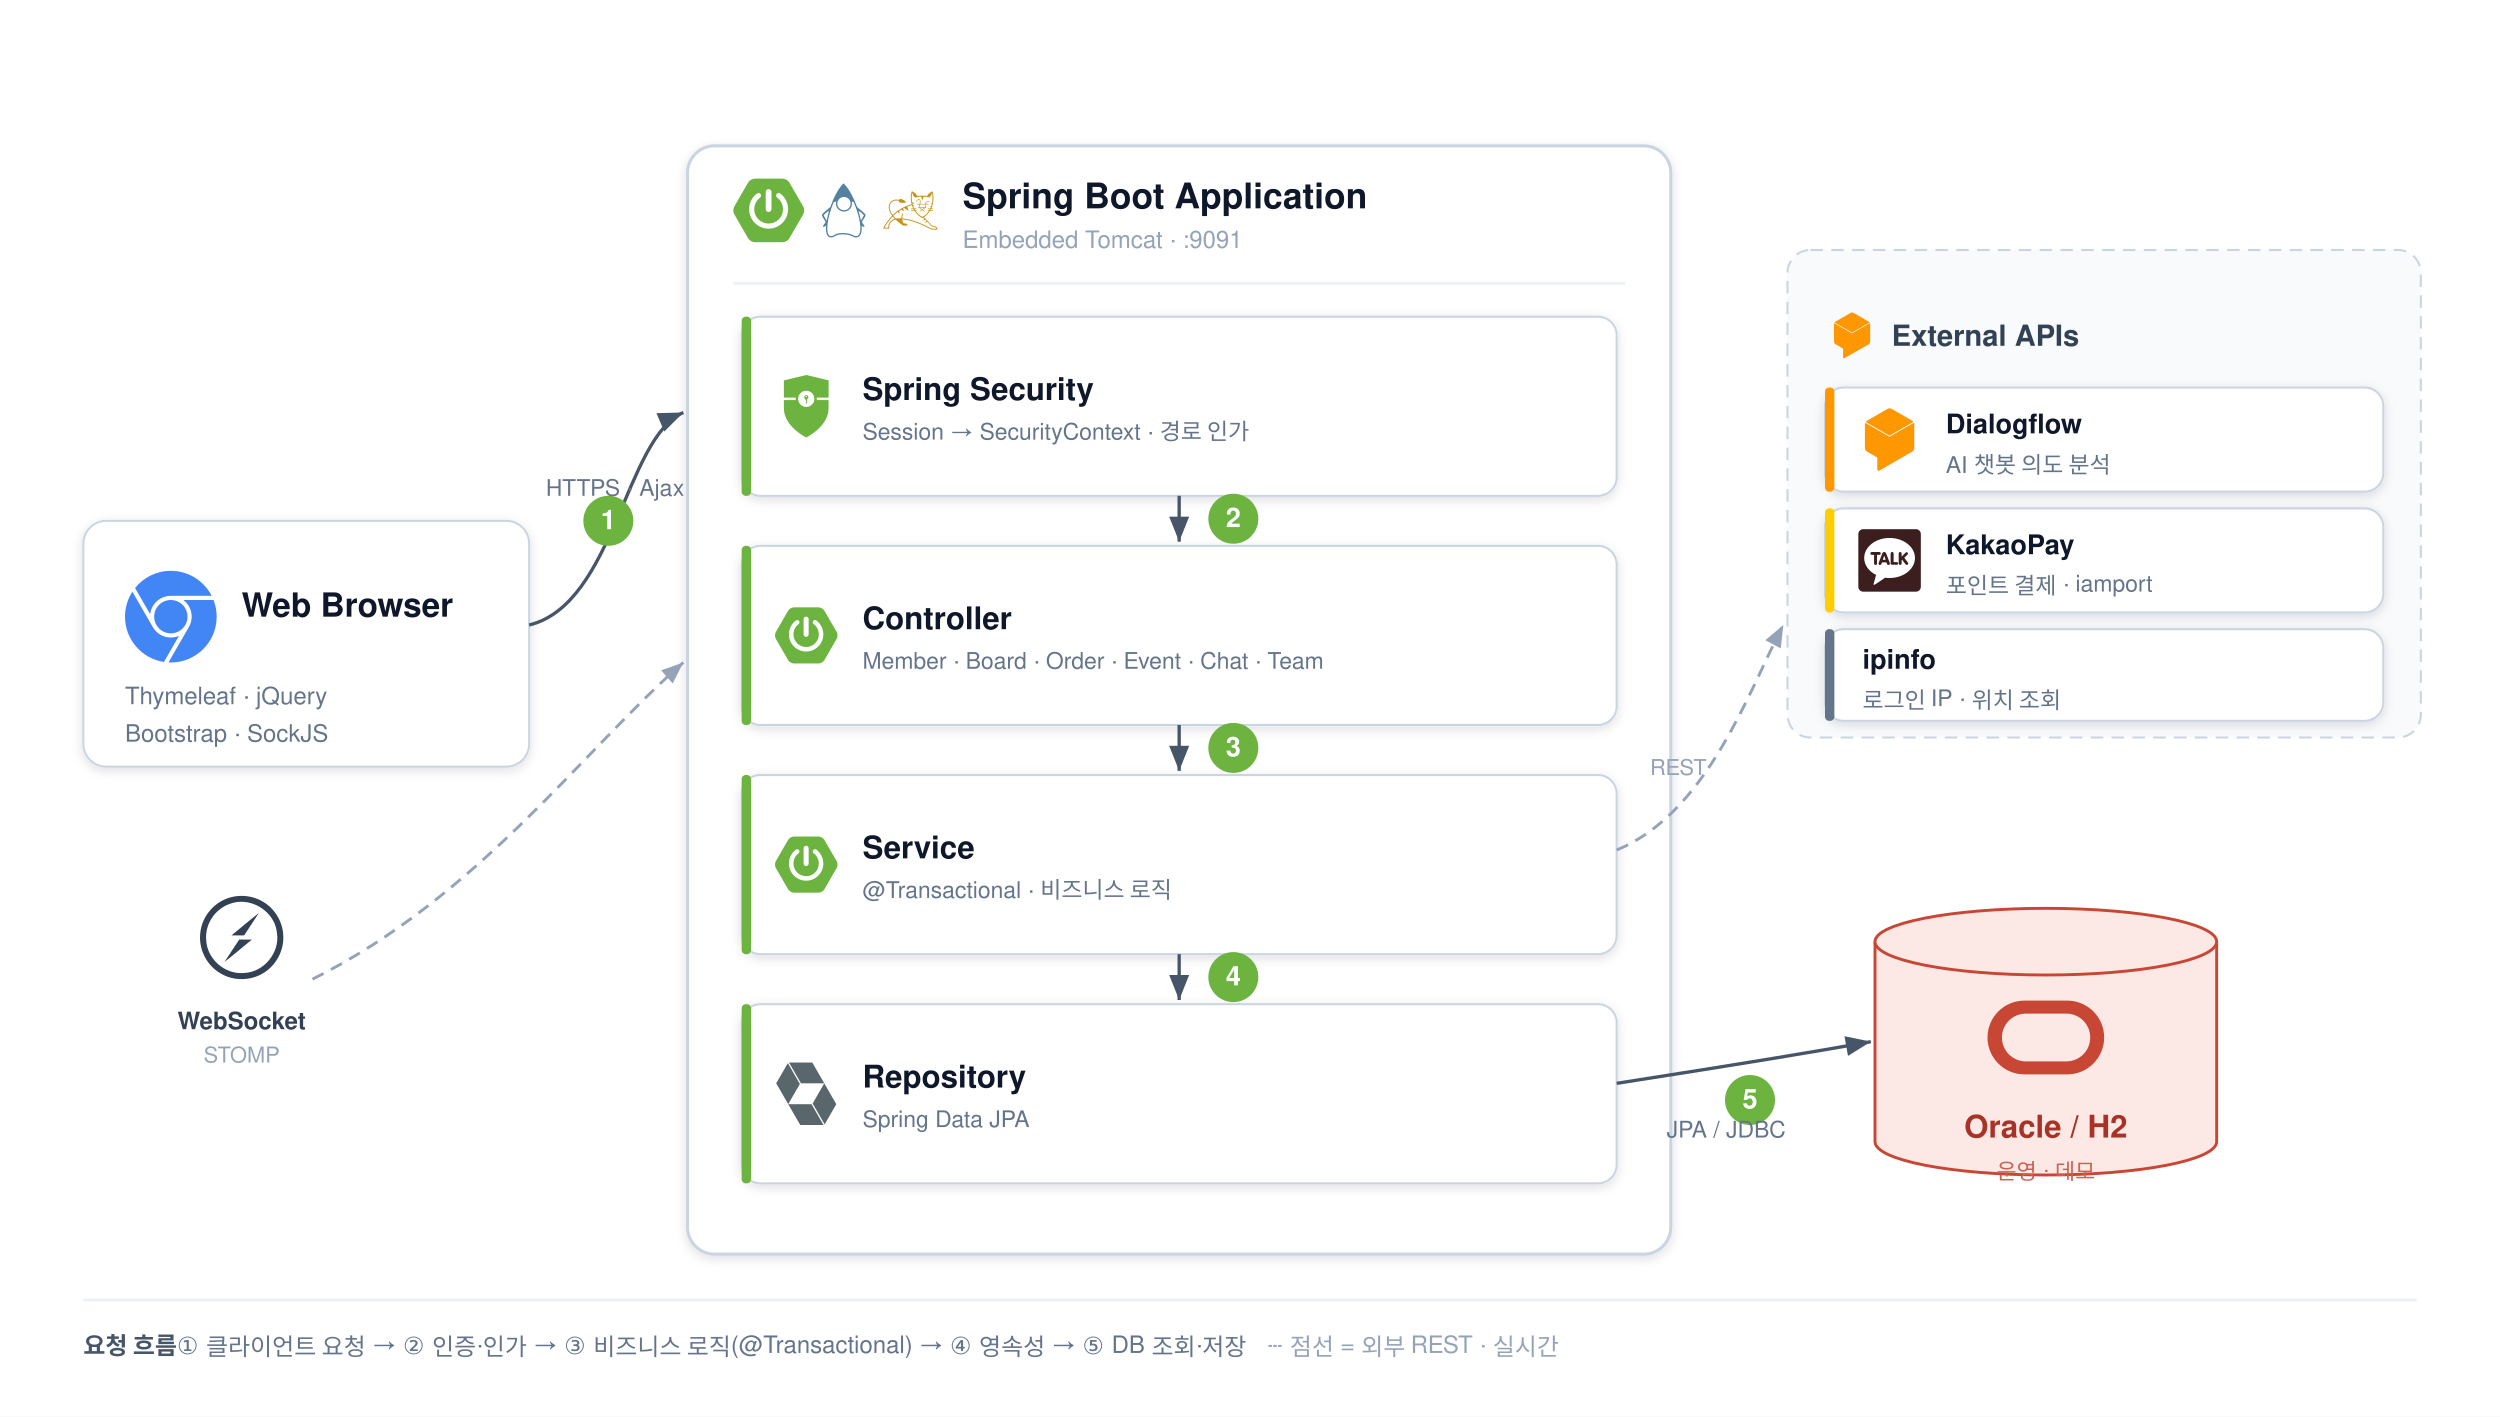
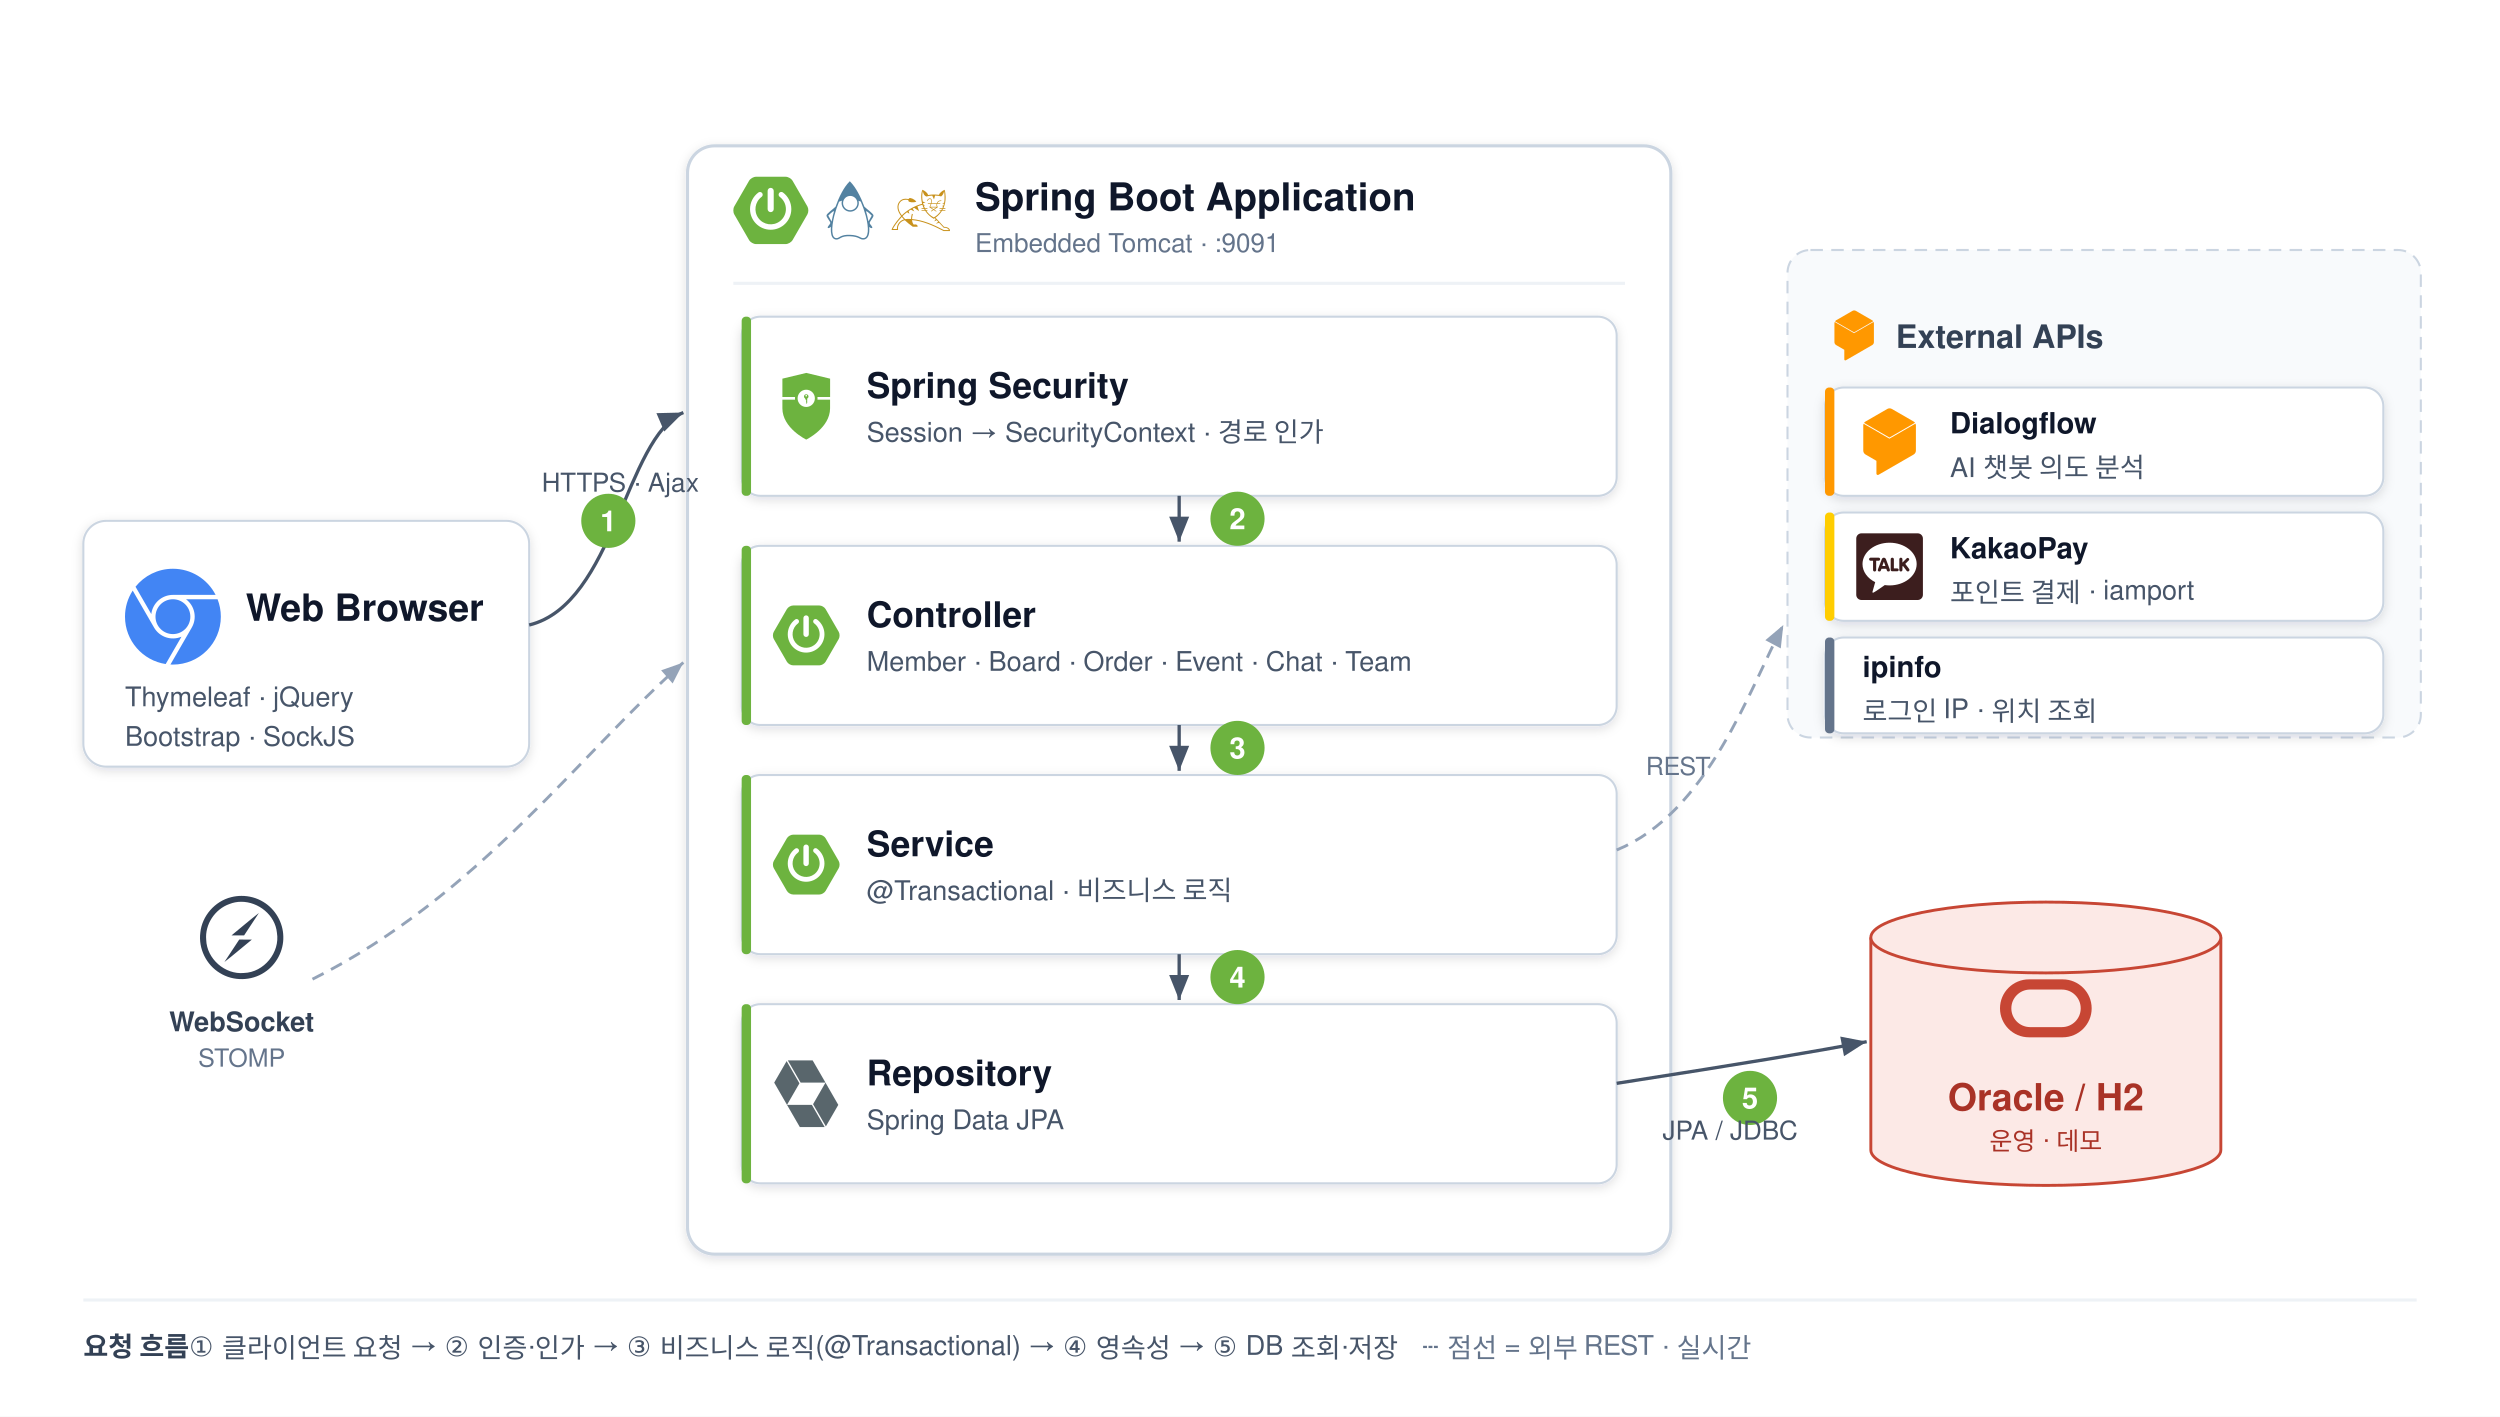
<svg xmlns="http://www.w3.org/2000/svg" viewBox="0 0 1200 680" font-family="'Segoe UI', Helvetica, Arial, sans-serif">
  <defs>
    <filter id="sh" x="-20%" y="-20%" width="140%" height="140%">
      <feDropShadow dx="0" dy="1.5" stdDeviation="2.5" flood-color="#0f172a" flood-opacity="0.13" />
    </filter>
    <marker id="a" markerWidth="10" markerHeight="10" refX="7.5" refY="3" orient="auto">
      <path d="M0,0 L7.5,3 L0,6 z" fill="#475569" />
    </marker>
    <marker id="ad" markerWidth="10" markerHeight="10" refX="7.5" refY="3" orient="auto">
      <path d="M0,0 L7.5,3 L0,6 z" fill="#94a3b8" />
    </marker>
  </defs>
  <rect width="1200" height="680" fill="#ffffff" />
  <rect x="40" y="250" width="214" height="118" rx="11" fill="#ffffff" stroke="#cbd5e1" filter="url(#sh)" />
-   <g transform="translate(60.0,274.0) scale(1.8333)" fill="#4285F4">
+   <g transform="translate(60.0,273.0) scale(1.9167)" fill="#4285F4">
    <path d="M12 0C8.21 0 4.831 1.757 2.632 4.501l3.953 6.848A5.454 5.454 0 0 1 12 6.545h10.691A12 12 0 0 0 12 0zM1.931 5.47A11.943 11.943 0 0 0 0 12c0 6.012 4.42 10.991 10.189 11.864l3.953-6.847a5.45 5.45 0 0 1-6.865-2.29zm13.342 2.166a5.446 5.446 0 0 1 1.45 7.09l.002.001h-.002l-5.344 9.257c.206.01.413.016.621.016 6.627 0 12-5.373 12-12 0-1.54-.29-3.011-.818-4.364zM12 16.364a4.364 4.364 0 1 1 0-8.728 4.364 4.364 0 0 1 0 8.728Z" />
  </g>
-   <text x="116" y="296" font-size="16" font-weight="700" fill="#0f172a">Web Browser</text>
-   <text x="60" y="338" font-size="11.5" fill="#64748b">Thymeleaf · jQuery</text>
-   <text x="60" y="356" font-size="11.5" fill="#64748b">Bootstrap · SockJS</text>
+   <text x="118" y="298" font-size="18" font-weight="700" fill="#0f172a">Web Browser</text>
+   <text x="60" y="339" font-size="13" fill="#475569">Thymeleaf · jQuery</text>
+   <text x="60" y="358" font-size="13" fill="#475569">Bootstrap · SockJS</text>
  <g transform="translate(96.0,430.0) scale(1.6667)" fill="#334155">
    <path d="M11.936.014a12.169 12.169 0 00-2.975.378C4.282 1.555.568 5.794.092 10.601c-.59 4.549 1.708 9.286 5.644 11.634 3.861 2.418 9.093 2.32 12.873-.223 3.397-2.206 5.512-6.228 5.386-10.284-.058-4.016-2.31-7.917-5.759-9.98C16.354.588 14.143.005 11.936.014zm-.063 1.696c4.945-.007 9.789 3.814 10.281 8.925.945 5.66-3.753 11.412-9.488 11.579-5.454.544-10.725-4.08-10.88-9.557-.407-4.434 2.516-8.835 6.698-10.3a9.113 9.113 0 013.388-.647zm5.091 3.225c-2.687 2.085-5.26 4.308-7.889 6.457 1.203.017 2.412.016 3.621.01 1.41-2.165 2.859-4.301 4.268-6.467zm-5.665 7.654c-1.41 2.166-2.86 4.309-4.27 6.474 2.693-2.08 5.255-4.32 7.902-6.456a255.413 255.413 0 00-3.632-.018z" />
  </g>
-   <text x="116" y="494" text-anchor="middle" font-size="11.5" font-weight="700" fill="#334155">WebSocket</text>
-   <text x="116" y="510" text-anchor="middle" font-size="10.5" fill="#94a3b8">STOMP</text>
+   <text x="116" y="495" text-anchor="middle" font-size="13" font-weight="700" fill="#334155">WebSocket</text>
+   <text x="116" y="512" text-anchor="middle" font-size="12" fill="#64748b">STOMP</text>
  <rect x="330" y="70" width="472" height="532" rx="13" fill="#ffffff" stroke="#cbd5e1" stroke-width="1.5" filter="url(#sh)" />
-   <g transform="translate(352.0,84.0) scale(1.4167)" fill="#6DB33F">
+   <g transform="translate(352.0,83.0) scale(1.5)" fill="#6DB33F">
    <path d="m23.693 10.706-4.73-8.184c-.409-.711-1.417-1.294-2.24-1.294H7.272c-.819 0-1.831.584-2.24 1.294L.307 10.706c-.409.711-.409 1.873 0 2.584l4.725 8.189c.409.711 1.417 1.294 2.24 1.294h9.455c.819 0 1.826-.584 2.24-1.294l4.725-8.189c.409-.711.409-1.873 0-2.584zM10.976 5.755c0-.536.438-.974.974-.974s.974.438.974.974v5.822c0 .537-.438.974-.974.974s-.974-.438-.974-.974zm.974 12.429c-3.643 0-6.608-2.965-6.608-6.608.005-2.09.993-4.052 2.668-5.304a.866.866 0 0 1 1.214.179.866.866 0 0 1-.179 1.214c-2.16 1.605-2.612 4.659-1.007 6.819 1.605 2.16 4.659 2.612 6.819 1.007 1.238-.918 1.967-2.372 1.967-3.916a4.897 4.897 0 0 0-1.986-3.925c-.386-.282-.466-.828-.184-1.214.282-.386.828-.466 1.214-.183 1.69 1.247 2.683 3.224 2.687 5.323 0 3.647-2.965 6.608-6.608 6.608z" />
  </g>
-   <g transform="translate(392.0,88.0) scale(1.0833)" fill="#5382A1">
+   <g transform="translate(394.0,87.0) scale(1.1667)" fill="#5382A1">
    <path d="M11.915 0 11.7.215C9.515 2.4 7.47 6.39 6.046 10.483c-1.064 1.024-3.633 2.81-3.711 3.551-.093.87 1.746 2.611 1.55 3.235-.198.625-1.304 1.408-1.014 1.939.1.188.823.011 1.277-.491a13.389 13.389 0 0 0-.017 2.14c.076.906.27 1.668.643 2.232.372.563.956.911 1.667.911.397 0 .727-.114 1.024-.264.298-.149.571-.33.91-.5.68-.34 1.634-.666 3.53-.604 1.903.062 2.872.39 3.559.704.687.314 1.15.664 1.925.664.767 0 1.395-.336 1.807-.9.412-.563.631-1.33.72-2.24.06-.623.055-1.32 0-2.066.454.45 1.117.604 1.213.424.29-.53-.816-1.314-1.013-1.937-.198-.624 1.642-2.366 1.549-3.236-.08-.748-2.707-2.568-3.748-3.586C16.428 6.374 14.308 2.394 12.13.215zm.175 6.038a2.95 2.95 0 0 1 2.943 2.942 2.95 2.95 0 0 1-2.943 2.943A2.95 2.95 0 0 1 9.148 8.98a2.95 2.95 0 0 1 2.942-2.942zM8.685 7.983a3.515 3.515 0 0 0-.145.997c0 1.951 1.6 3.55 3.55 3.55 1.95 0 3.55-1.598 3.55-3.55 0-.329-.046-.648-.132-.951.334.095.64.208.915.336a42.699 42.699 0 0 1 2.042 5.829c.678 2.545 1.01 4.92.846 6.607-.082.844-.29 1.51-.606 1.94-.315.431-.713.651-1.315.651-.593 0-.932-.27-1.673-.61-.741-.338-1.825-.694-3.792-.758-1.974-.064-3.073.293-3.821.669-.375.188-.659.373-.911.5s-.466.2-.752.2c-.53 0-.876-.209-1.16-.64-.285-.43-.474-1.101-.545-1.948-.141-1.693.176-4.069.823-6.614a43.155 43.155 0 0 1 1.934-5.783c.348-.167.749-.31 1.192-.425zm-3.382 4.362a.216.216 0 0 1 .13.031c-.166.56-.323 1.116-.463 1.665a33.849 33.849 0 0 0-.547 2.555 3.9 3.9 0 0 0-.2-.39c-.58-1.012-.914-1.642-1.16-2.08.315-.24 1.679-1.755 2.24-1.781zm13.394.01c.562.027 1.926 1.543 2.24 1.783-.246.438-.58 1.068-1.16 2.08a4.428 4.428 0 0 0-.163.309 32.354 32.354 0 0 0-.562-2.49 40.579 40.579 0 0 0-.482-1.652.216.216 0 0 1 .127-.03z" />
  </g>
-   <g transform="translate(424.0,88.0) scale(1.0833)" fill="#C8911B">
+   <g transform="translate(428.0,87.0) scale(1.1667)" fill="#C8911B">
    <path d="M12.66 3.494c-.377.637-.544 2.114-.502 3.162l-.005.004c.036.946.165 1.816.372 2.615-3.096.767-6.466 2.795-8.352 4.754-.882-1.19-1.232-2.168-1.336-2.908-.131-.936.092-1.794.646-2.482.867-1.077 2.098-1.153 3.365-.94-.025.2.001.391.081.51.335.494 2.135.668 3.21.189-.793-1.112-2.4-1.654-2.844-1.437a.762.762 0 00-.335.359c-.438-.078-.873-.137-1.19-.134-1.117.008-1.971.398-2.61 1.193-.628.78-.882 1.747-.734 2.8.14.996.633 2.055 1.46 3.154-.138.147-.27.293-.398.436C1.473 17.023 0 19.44 0 19.842v.207h2.658l-.046-.246c-.15-.793.15-1.785.763-2.526.386-.465 1.024-.996 2.027-1.241.891.87 2.027 1.794 3.291 2.685h1.976v-.208a.678.678 0 00-.327-.577c-.312-.204-.794-.232-1.237-.081-.421-.47-.658-1.098-.709-1.877 4.287.38 8.388 2.11 13.015 4.528h2.546l.033-.167c.048-.237-.082-.556-.346-.851-.456-.51-1.349-.752-2.095-.734-.514-.612-3.342-3.591-3.507-3.765a9.626 9.626 0 002.673-2.847h1.388v-.298H20.89a9.81 9.81 0 00.223-.419h.989v-.299h-.845c.628-1.359.975-2.918.942-4.625l.003.002c-.002-.468-.147-2.445-.415-2.989-.726.276-2.047 1.17-2.346 2.084a14.557 14.557 0 00-4.463.056c-.237-.984-1.423-1.736-2.318-2.16zm.164.577c.211 1.148.593 1.869 1.42 2.223.734-.21 1.58-.34 2.448-.388l.717 1.571.46-1.585c.876.029 1.736.142 2.485.349.762-.554 1.057-1.4 1.218-2.138.202.86.178 2.717.18 2.717a9.883 9.883 0 01-.158 1.988l-.824.35.726.11a9.19 9.19 0 01-.198.714l-.703.205.56.201c-.094.253-.2.5-.314.738h-1.16v.299h1.008a8.788 8.788 0 01-.238.419h-.77v.298h.583a8.634 8.634 0 01-2.921 2.748c-1.334-.664-2.341-1.634-3.079-2.748h.446v-.298h-.636a9.195 9.195 0 01-.236-.419h.872v-.299h-1.026a10.12 10.12 0 01-.46-1.094l.522-.147-.659-.263c-.066-.215-.127-.43-.18-.646l1.015-.069-1.16-.615c-.282-1.563-.225-3.08.062-4.221zm2.946 2.97c-.89 0-1.24.909-1.255.948l.252.094c.012-.033.302-.773 1.003-.773.154 0 .262.062.34.195.182.314.152.933 0 1.58h-1.227v.269h1.159a5.679 5.679 0 01-.496 1.225l-.064.112 1.537.967-.865.57.148.224.967-.637 1.043.681.143-.228-.967-.598 1.518-.986v-.001c-.318-.47-.42-.872-.286-1.329h.108l1.167-.001.002-.268h-1.175c.216-.51.52-.968 1.602-.968v-.27c-.999 0-1.596.397-1.883 1.238h-2.154c.15-.672.177-1.333-.046-1.715a.63.63 0 00-.57-.33zm.55 2.313h2.126c-.095.304-.057.763.178 1.157h-2.737c.166-.334.32-.74.433-1.157zm-3.683.321c.155.515.344.997.562 1.451h-.91v.299h1.06c.075.142.153.282.233.419H12.29v.298h1.478c.91 1.416 2.14 2.499 3.534 3.318a9.45 9.45 0 00.456-.28l.362.39-.61.938 1.04-.474.606.652-1.019.776 1.403-.363 1.905 2.05.16-.014c1.007-.086 1.58.46 1.73.63.112.124.179.237.215.326h-2.036c-4.67-2.437-8.771-4.155-13.127-4.53.01-.607.117-1.293.324-2.058l-.4-.108c-.213.786-.325 1.497-.338 2.134-.454-.03-.91-.046-1.371-.046-.391 0-.747.036-1.072.1a14.771 14.771 0 01-1.09-1.21c.546-.57 1.19-1.123 1.893-1.643l.967.668-.316-1.128c.297-.2.603-.394.914-.58l1.434.73-.673-1.162c.198-.106.398-.21.598-.31l2.007 1.346-.66-1.952a15.32 15.32 0 012.034-.667zm3.492 1.105h2.22l-1.084.715zM4.153 14.675c.273.337.577.678.91 1.021a4.104 4.104 0 00-2.007 1.316c-.629.76-.962 1.762-.886 2.622H.495c.337-.728 1.677-2.833 3.658-4.959z" />
  </g>
-   <text x="462" y="100" font-size="17" font-weight="700" fill="#0f172a">Spring Boot Application</text>
-   <text x="462" y="119" font-size="11.5" fill="#94a3b8">Embedded Tomcat · :9091</text>
+   <text x="468" y="101" font-size="18.5" font-weight="700" fill="#0f172a">Spring Boot Application</text>
+   <text x="468" y="121" font-size="12.5" fill="#64748b">Embedded Tomcat · :9091</text>
  <line x1="352" y1="136" x2="780" y2="136" stroke="#eef2f6" stroke-width="1.5" />
  <rect x="356" y="152" width="420" height="86" rx="9" fill="#ffffff" stroke="#cbd5e1" filter="url(#sh)" />
  <rect x="356" y="152" width="4.5" height="86" rx="2" fill="#6DB33F" />
-   <g transform="translate(372.0,180.0) scale(1.25)" fill="#6DB33F">
+   <g transform="translate(371.0,179.0) scale(1.3333)" fill="#6DB33F">
    <path d="M20.59 2.066 11.993 0 3.41 2.066v6.612h4.557a3.804 3.804 0 0 0 0 .954H3.41v3.106C3.41 19.867 11.994 24 11.994 24s8.582-4.133 8.582-11.258V9.635h-4.545a3.616 3.616 0 0 0 0-.954h4.558zM12 12.262h-.006a3.109 3.109 0 1 1 .006 0zm-.006-4.579a.804.804 0 0 0-.37 1.52v.208l.238.237v.159l.159.159v.159l-.14.14.15.246v.159l-.16.189.223.222.246-.246V9.218a.804.804 0 0 0-.346-1.535zm0 .836a.299.299 0 1 1 .298-.299.299.299 0 0 1-.298.3z" />
  </g>
-   <text x="414" y="192" font-size="15" font-weight="700" fill="#0f172a">Spring Security</text>
-   <text x="414" y="211" font-size="11" fill="#64748b">Session → SecurityContext · 경로 인가</text>
+   <text x="416" y="191" font-size="17" font-weight="700" fill="#0f172a">Spring Security</text>
+   <text x="416" y="212" font-size="13" fill="#475569">Session → SecurityContext · 경로 인가</text>
  <rect x="356" y="262" width="420" height="86" rx="9" fill="#ffffff" stroke="#cbd5e1" filter="url(#sh)" />
  <rect x="356" y="262" width="4.5" height="86" rx="2" fill="#6DB33F" />
-   <g transform="translate(372.0,290.0) scale(1.25)" fill="#6DB33F">
+   <g transform="translate(371.0,289.0) scale(1.3333)" fill="#6DB33F">
    <path d="m23.693 10.706-4.73-8.184c-.409-.711-1.417-1.294-2.24-1.294H7.272c-.819 0-1.831.584-2.24 1.294L.307 10.706c-.409.711-.409 1.873 0 2.584l4.725 8.189c.409.711 1.417 1.294 2.24 1.294h9.455c.819 0 1.826-.584 2.24-1.294l4.725-8.189c.409-.711.409-1.873 0-2.584zM10.976 5.755c0-.536.438-.974.974-.974s.974.438.974.974v5.822c0 .537-.438.974-.974.974s-.974-.438-.974-.974zm.974 12.429c-3.643 0-6.608-2.965-6.608-6.608.005-2.09.993-4.052 2.668-5.304a.866.866 0 0 1 1.214.179.866.866 0 0 1-.179 1.214c-2.16 1.605-2.612 4.659-1.007 6.819 1.605 2.16 4.659 2.612 6.819 1.007 1.238-.918 1.967-2.372 1.967-3.916a4.897 4.897 0 0 0-1.986-3.925c-.386-.282-.466-.828-.184-1.214.282-.386.828-.466 1.214-.183 1.69 1.247 2.683 3.224 2.687 5.323 0 3.647-2.965 6.608-6.608 6.608z" />
  </g>
-   <text x="414" y="302" font-size="15" font-weight="700" fill="#0f172a">Controller</text>
-   <text x="414" y="321" font-size="11" fill="#64748b">Member · Board · Order · Event · Chat · Team</text>
+   <text x="416" y="301" font-size="17" font-weight="700" fill="#0f172a">Controller</text>
+   <text x="416" y="322" font-size="13" fill="#475569">Member · Board · Order · Event · Chat · Team</text>
  <rect x="356" y="372" width="420" height="86" rx="9" fill="#ffffff" stroke="#cbd5e1" filter="url(#sh)" />
  <rect x="356" y="372" width="4.5" height="86" rx="2" fill="#6DB33F" />
-   <g transform="translate(372.0,400.0) scale(1.25)" fill="#6DB33F">
+   <g transform="translate(371.0,399.0) scale(1.3333)" fill="#6DB33F">
    <path d="m23.693 10.706-4.73-8.184c-.409-.711-1.417-1.294-2.24-1.294H7.272c-.819 0-1.831.584-2.24 1.294L.307 10.706c-.409.711-.409 1.873 0 2.584l4.725 8.189c.409.711 1.417 1.294 2.24 1.294h9.455c.819 0 1.826-.584 2.24-1.294l4.725-8.189c.409-.711.409-1.873 0-2.584zM10.976 5.755c0-.536.438-.974.974-.974s.974.438.974.974v5.822c0 .537-.438.974-.974.974s-.974-.438-.974-.974zm.974 12.429c-3.643 0-6.608-2.965-6.608-6.608.005-2.09.993-4.052 2.668-5.304a.866.866 0 0 1 1.214.179.866.866 0 0 1-.179 1.214c-2.16 1.605-2.612 4.659-1.007 6.819 1.605 2.16 4.659 2.612 6.819 1.007 1.238-.918 1.967-2.372 1.967-3.916a4.897 4.897 0 0 0-1.986-3.925c-.386-.282-.466-.828-.184-1.214.282-.386.828-.466 1.214-.183 1.69 1.247 2.683 3.224 2.687 5.323 0 3.647-2.965 6.608-6.608 6.608z" />
  </g>
-   <text x="414" y="412" font-size="15" font-weight="700" fill="#0f172a">Service</text>
-   <text x="414" y="431" font-size="11" fill="#64748b">@Transactional · 비즈니스 로직</text>
+   <text x="416" y="411" font-size="17" font-weight="700" fill="#0f172a">Service</text>
+   <text x="416" y="432" font-size="13" fill="#475569">@Transactional · 비즈니스 로직</text>
  <rect x="356" y="482" width="420" height="86" rx="9" fill="#ffffff" stroke="#cbd5e1" filter="url(#sh)" />
  <rect x="356" y="482" width="4.5" height="86" rx="2" fill="#6DB33F" />
-   <g transform="translate(372.0,510.0) scale(1.25)" fill="#59666C">
+   <g transform="translate(371.0,509.0) scale(1.3333)" fill="#59666C">
    <path d="M5.365 0L9.98 7.994h8.95L14.31 0H5.366zm-.431.248L.46 7.994l4.613 8.008L9.55 8.24 4.934.248zm13.992 7.75l-4.475 7.76 4.617 7.992 4.471-7.744-4.613-8.008zm-4.905 8.006l-8.95.002L9.688 24h8.946l-4.615-7.994.001-.002Z" />
  </g>
-   <text x="414" y="522" font-size="15" font-weight="700" fill="#0f172a">Repository</text>
-   <text x="414" y="541" font-size="11" fill="#64748b">Spring Data JPA</text>
+   <text x="416" y="521" font-size="17" font-weight="700" fill="#0f172a">Repository</text>
+   <text x="416" y="542" font-size="13" fill="#475569">Spring Data JPA</text>
  <rect x="858" y="120" width="304" height="234" rx="11" fill="#f8fafc" stroke="#cbd5e1" stroke-dasharray="6 4" />
-   <g transform="translate(878.0,150.0) scale(0.9167)" fill="#FF9800">
+   <g transform="translate(878.0,149.0) scale(1)" fill="#FF9800">
    <path d="M11.996 0a1.639 1.639 0 0 0-.82.22L3.344 4.74a1.648 1.648 0 0 0-.535.498l9.136 5.28 9.213-5.32a1.652 1.652 0 0 0-.51-.458L12.818.22a1.639 1.639 0 0 0-.822-.22zm9.336 5.5l-9.387 5.422-9.3-5.373a1.648 1.648 0 0 0-.12.615v9.043a1.643 1.643 0 0 0 .819 1.42l3.918 2.266v4.617a.493.493 0 0 0 .74.424l12.654-7.303a1.639 1.639 0 0 0 .819-1.42V6.162a1.652 1.652 0 0 0-.143-.662z" />
  </g>
-   <text x="908" y="166" font-size="14" font-weight="700" fill="#334155">External APIs</text>
-   <rect x="876" y="186" width="268" height="50" rx="9" fill="#ffffff" stroke="#cbd5e1" filter="url(#sh)" />
-   <rect x="876" y="186" width="4.5" height="50" rx="2" fill="#FF9800" />
-   <g transform="translate(892.0,196.0) scale(1.25)" fill="#FF9800">
+   <text x="910" y="167" font-size="15.5" font-weight="700" fill="#334155">External APIs</text>
+   <rect x="876" y="186" width="268" height="52" rx="9" fill="#ffffff" stroke="#cbd5e1" filter="url(#sh)" />
+   <rect x="876" y="186" width="4.5" height="52" rx="2" fill="#FF9800" />
+   <g transform="translate(891.0,196.0) scale(1.3333)" fill="#FF9800">
    <path d="M11.996 0a1.639 1.639 0 0 0-.82.22L3.344 4.74a1.648 1.648 0 0 0-.535.498l9.136 5.28 9.213-5.32a1.652 1.652 0 0 0-.51-.458L12.818.22a1.639 1.639 0 0 0-.822-.22zm9.336 5.5l-9.387 5.422-9.3-5.373a1.648 1.648 0 0 0-.12.615v9.043a1.643 1.643 0 0 0 .819 1.42l3.918 2.266v4.617a.493.493 0 0 0 .74.424l12.654-7.303a1.639 1.639 0 0 0 .819-1.42V6.162a1.652 1.652 0 0 0-.143-.662z" />
  </g>
-   <text x="934" y="208" font-size="13" font-weight="700" fill="#0f172a">Dialogflow</text>
-   <text x="934" y="227" font-size="11" fill="#64748b">AI 챗봇 의도 분석</text>
-   <rect x="876" y="244" width="268" height="50" rx="9" fill="#ffffff" stroke="#cbd5e1" filter="url(#sh)" />
-   <rect x="876" y="244" width="4.5" height="50" rx="2" fill="#FFCD00" />
-   <g transform="translate(892.0,254.0) scale(1.25)" fill="#3C1E1E">
+   <text x="936" y="208" font-size="14" font-weight="700" fill="#0f172a">Dialogflow</text>
+   <text x="936" y="229" font-size="13" fill="#475569">AI 챗봇 의도 분석</text>
+   <rect x="876" y="246" width="268" height="52" rx="9" fill="#ffffff" stroke="#cbd5e1" filter="url(#sh)" />
+   <rect x="876" y="246" width="4.5" height="52" rx="2" fill="#FFCD00" />
+   <g transform="translate(891.0,256.0) scale(1.3333)" fill="#3C1E1E">
    <path d="M22.125 0H1.875C.839 0 0 .839 0 1.875v20.25C0 23.161.839 24 1.875 24h20.25C23.161 24 24 23.161 24 22.125V1.875C24 .839 23.161 0 22.125 0zM12 18.75c-.591 0-1.17-.041-1.732-.121-.563.397-3.813 2.68-4.12 2.723 0 0-.126.049-.233-.014s-.088-.228-.088-.228c.032-.22.843-3.018.992-3.533-2.745-1.36-4.57-3.769-4.57-6.513C2.25 6.817 6.615 3.375 12 3.375s9.75 3.442 9.75 7.688c0 4.246-4.365 7.688-9.75 7.688zM8.05 9.867h-.878v3.342c0 .296-.252.537-.562.537s-.562-.241-.562-.537V9.867h-.878c-.304 0-.552-.247-.552-.551s.248-.551.552-.551h2.88c.304 0 .552.247.552.551s-.248.551-.552.551zm10.988 2.957a.558.558 0 0 1 .108.417.559.559 0 0 1-.218.371.557.557 0 0 1-.338.114.558.558 0 0 1-.449-.224l-1.319-1.748-.195.195v1.227a.564.564 0 0 1-.563.563.563.563 0 0 1-.562-.562V9.328c0-.31.252-.562.562-.562s.562.252.562.562v1.209l1.569-1.569c.081-.081.192-.125.312-.125.14 0 .281.061.387.166.099.098.157.225.165.357.008.133-.036.254-.124.343l-1.282 1.282 1.385 1.834zm-8.35-3.502c-.095-.27-.383-.547-.75-.556-.366.008-.654.286-.749.555l-1.345 3.542c-.171.53-.022.727.133.799a.857.857 0 0 0 .358.078c.235 0 .414-.095.468-.248l.279-.73 1.715 0.0.279.729c.054.153.234.248.468.248a.86.86 0 0 0 .358-.077c.155-.071.304-.268.133-.8l-1.345-3.54zm-1.312 2.443l.562-1.596.562 1.596H9.376zm5.906 1.384c0 .284-.242.516-.539.516h-1.805c-.297 0-.539-.231-.539-.516V9.328c0-.31.258-.562.574-.562s.574.252.574.562v3.305h1.195c.297 0 .539.231.539.516z" />
  </g>
-   <text x="934" y="266" font-size="13" font-weight="700" fill="#0f172a">KakaoPay</text>
-   <text x="934" y="285" font-size="11" fill="#64748b">포인트 결제 · iamport</text>
-   <rect x="876" y="302" width="268" height="44" rx="9" fill="#ffffff" stroke="#cbd5e1" filter="url(#sh)" />
-   <rect x="876" y="302" width="4.5" height="44" rx="2" fill="#64748b" />
-   <text x="894" y="321" font-size="13" font-weight="700" fill="#0f172a">ipinfo</text>
-   <text x="894" y="340" font-size="11" fill="#64748b">로그인 IP · 위치 조회</text>
-   <path d="M900,452 V548 a82,16 0 0 0 164,0 V452" fill="#FCE9E6" stroke="#C74634" stroke-width="1.4" />
-   <ellipse cx="982" cy="452" rx="82" ry="16" fill="#FCE9E6" stroke="#C74634" stroke-width="1.4" />
-   <g transform="translate(954.0,470.0) scale(2.3333)" fill="#C74634">
+   <text x="936" y="268" font-size="14" font-weight="700" fill="#0f172a">KakaoPay</text>
+   <text x="936" y="289" font-size="13" fill="#475569">포인트 결제 · iamport</text>
+   <rect x="876" y="306" width="268" height="46" rx="9" fill="#ffffff" stroke="#cbd5e1" filter="url(#sh)" />
+   <rect x="876" y="306" width="4.5" height="46" rx="2" fill="#64748b" />
+   <text x="894" y="325" font-size="14" font-weight="700" fill="#0f172a">ipinfo</text>
+   <text x="894" y="346" font-size="13" fill="#475569">로그인 IP · 위치 조회</text>
+   <path d="M898,450 V552 a84,17 0 0 0 168,0 V450" fill="#FCE9E6" stroke="#C74634" stroke-width="1.4" />
+   <ellipse cx="982" cy="450" rx="84" ry="17" fill="#FCE9E6" stroke="#C74634" stroke-width="1.4" />
+   <g transform="translate(960.0,462.0) scale(1.8333)" fill="#C74634">
    <path d="M16.412 4.412h-8.82a7.588 7.588 0 0 0-.008 15.176h8.828a7.588 7.588 0 0 0 0-15.176zm-.193 12.502H7.786a4.915 4.915 0 0 1 0-9.828h8.433a4.914 4.914 0 1 1 0 9.828z" />
  </g>
-   <text x="982" y="546" text-anchor="middle" font-size="15" font-weight="700" fill="#a93226">Oracle / H2</text>
-   <text x="982" y="566" text-anchor="middle" font-size="10.5" fill="#cd6155">운영 · 데모</text>
+   <text x="982" y="533" text-anchor="middle" font-size="18" font-weight="700" fill="#a93226">Oracle / H2</text>
+   <text x="982" y="552" text-anchor="middle" font-size="12" fill="#a93226">운영 · 데모</text>
  <path d="M254,300 C295,290 300,210 328,198" fill="none" stroke="#475569" stroke-width="1.6" marker-end="url(#a)" />
-   <circle cx="292" cy="250" r="12" fill="#6DB33F" />
-   <text x="292" y="254" text-anchor="middle" font-size="13" font-weight="700" fill="#fff">1</text>
-   <text x="262" y="238" font-size="11" fill="#64748b">HTTPS · Ajax</text>
+   <circle cx="292" cy="250" r="13" fill="#6DB33F" />
+   <text x="292" y="255" text-anchor="middle" font-size="14" font-weight="700" fill="#fff">1</text>
+   <text x="260" y="236" font-size="12.5" fill="#475569">HTTPS · Ajax</text>
  <line x1="566" y1="238" x2="566" y2="260" stroke="#475569" stroke-width="1.6" marker-end="url(#a)" />
-   <circle cx="592" cy="249" r="12" fill="#6DB33F" />
-   <text x="592" y="253" text-anchor="middle" font-size="13" font-weight="700" fill="#fff">2</text>
+   <circle cx="594" cy="249" r="13" fill="#6DB33F" />
+   <text x="594" y="254" text-anchor="middle" font-size="14" font-weight="700" fill="#fff">2</text>
  <line x1="566" y1="348" x2="566" y2="370" stroke="#475569" stroke-width="1.6" marker-end="url(#a)" />
-   <circle cx="592" cy="359" r="12" fill="#6DB33F" />
-   <text x="592" y="363" text-anchor="middle" font-size="13" font-weight="700" fill="#fff">3</text>
+   <circle cx="594" cy="359" r="13" fill="#6DB33F" />
+   <text x="594" y="364" text-anchor="middle" font-size="14" font-weight="700" fill="#fff">3</text>
  <line x1="566" y1="458" x2="566" y2="480" stroke="#475569" stroke-width="1.6" marker-end="url(#a)" />
-   <circle cx="592" cy="469" r="12" fill="#6DB33F" />
-   <text x="592" y="473" text-anchor="middle" font-size="13" font-weight="700" fill="#fff">4</text>
-   <path d="M776,520 C840,510 870,505 898,500" fill="none" stroke="#475569" stroke-width="1.6" marker-end="url(#a)" />
-   <circle cx="840" cy="528" r="12" fill="#6DB33F" />
-   <text x="840" y="532" text-anchor="middle" font-size="13" font-weight="700" fill="#fff">5</text>
-   <text x="800" y="546" font-size="11" fill="#64748b">JPA / JDBC</text>
+   <circle cx="594" cy="469" r="13" fill="#6DB33F" />
+   <text x="594" y="474" text-anchor="middle" font-size="14" font-weight="700" fill="#fff">4</text>
+   <path d="M776,520 C840,510 870,505 896,500" fill="none" stroke="#475569" stroke-width="1.6" marker-end="url(#a)" />
+   <circle cx="840" cy="527" r="13" fill="#6DB33F" />
+   <text x="840" y="532" text-anchor="middle" font-size="14" font-weight="700" fill="#fff">5</text>
+   <text x="798" y="547" font-size="12.5" fill="#475569">JPA / JDBC</text>
  <path d="M776,408 C820,390 840,330 856,300" fill="none" stroke="#94a3b8" stroke-width="1.4" stroke-dasharray="6 4" marker-end="url(#ad)" />
-   <text x="792" y="372" font-size="10.5" fill="#94a3b8">REST</text>
+   <text x="790" y="372" font-size="12" fill="#64748b">REST</text>
  <path d="M150,470 C230,430 280,360 328,318" fill="none" stroke="#94a3b8" stroke-width="1.4" stroke-dasharray="6 4" marker-end="url(#ad)" />
  <line x1="40" y1="624" x2="1160" y2="624" stroke="#eef2f6" stroke-width="1.5" />
-   <text x="40" y="650" font-size="11.5" fill="#64748b">
-     <tspan font-weight="700" fill="#475569">요청 흐름  </tspan>① 클라이언트 요청 → ② 인증·인가 → ③ 비즈니스 로직(@Transactional) → ④ 영속성 → ⑤ DB 조회·저장    <tspan fill="#94a3b8">┄ 점선 = 외부 REST · 실시간</tspan>
+   <text x="40" y="651" font-size="13" fill="#475569">
+     <tspan font-weight="700" fill="#334155">요청 흐름  </tspan>① 클라이언트 요청 → ② 인증·인가 → ③ 비즈니스 로직(@Transactional) → ④ 영속성 → ⑤ DB 조회·저장    <tspan fill="#64748b">┄ 점선 = 외부 REST · 실시간</tspan>
  </text>
</svg>
